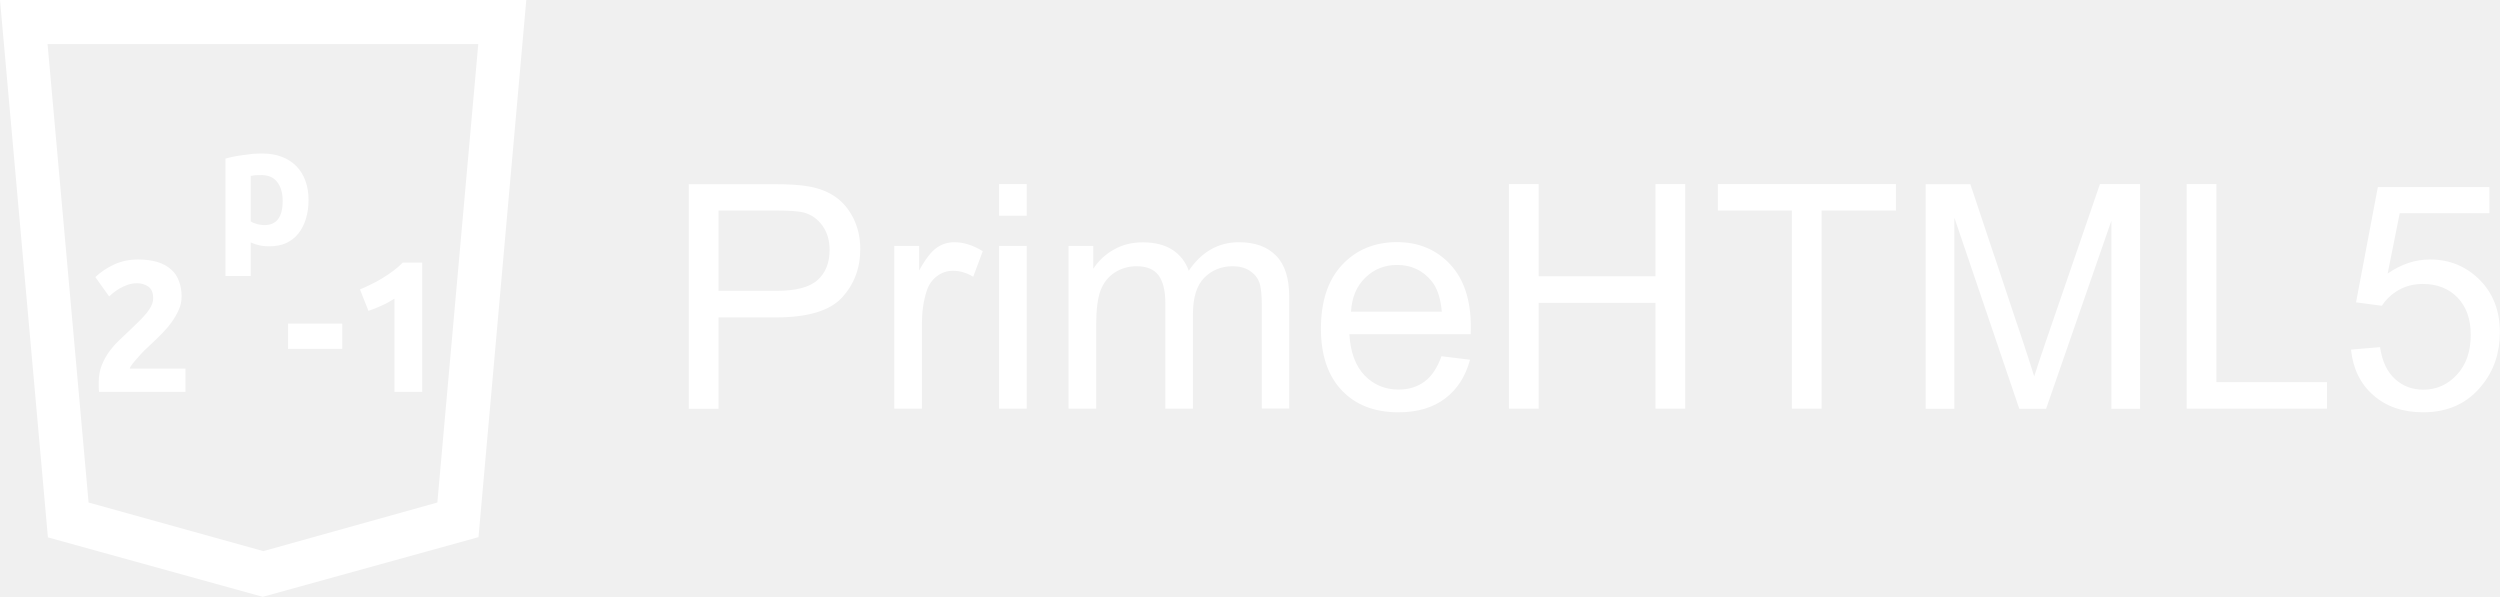
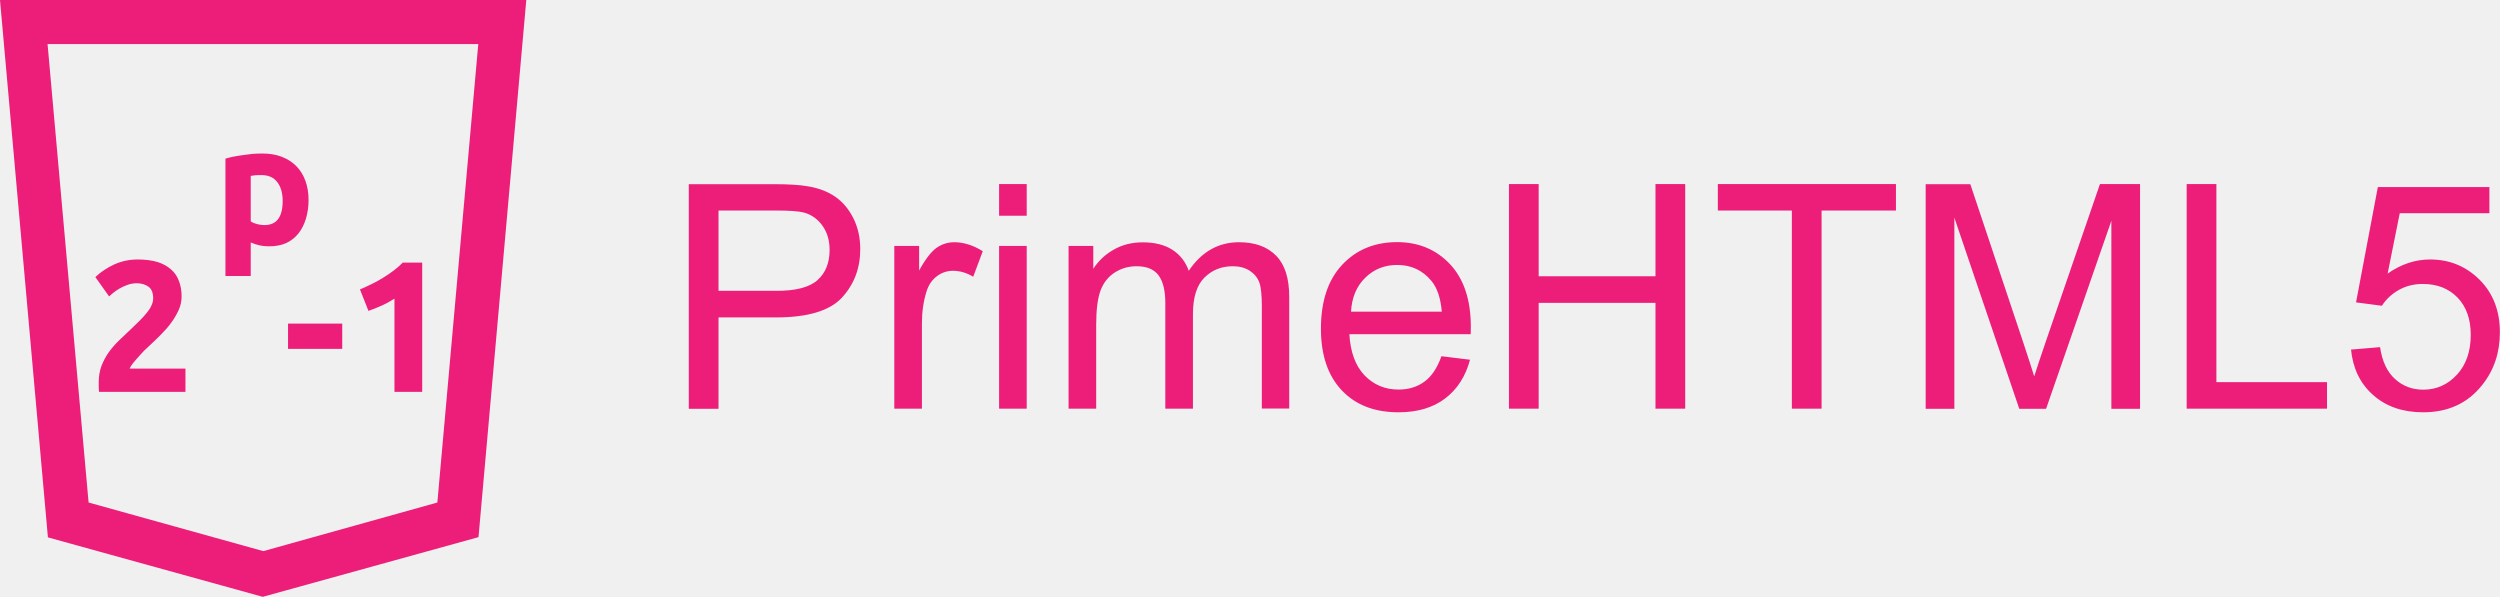
<svg xmlns="http://www.w3.org/2000/svg" version="1.1" id="Layer_1" x="0px" y="0px" viewBox="0 0 2144.7 512" style="enable-background:new 0 0 2144.7 512;" xml:space="preserve">
  <style type="text/css">
- 	.st0{fill:#FFFFFF;}
+ 	.st0{fill:#ED1E79;}
</style>
  <g transform="matrix( 1, 0, 0, 1, 0,0) ">
    <g>
      <g id="Layer1_0_FILL">
        <path class="st0" d="M41.1,461l184.3,51l185.1-51.2L451.5,0H0L41.1,461 M225.9,472.8L76,431.1L40.8,37.8h369.5l-35.1,393.3     L225.9,472.8z" />
      </g>
    </g>
  </g>
  <g transform="matrix( 1, 0, 0, 1, 0,0) ">
    <g>
      <g id="Layer0_0_FILL">
        <path class="st0" d="M1445.7,157.9h-25.5V237h-100.2v-79.1h-25.5v192.7h25.5v-90.8h100.2v90.8h25.5V157.9 M1626.5,180.6v-22.7     h-152.8v22.7h63.5v170h25.5v-170H1626.5 M1901.4,157.9h-25.5v192.7h120.4v-22.8h-94.9V157.9 M1835.9,157.9h-34.4L1755.4,292     c-4.6,13.6-8.1,23.8-10.3,30.9c-1.9-6.3-5-15.8-9.2-28.5l-45.6-136.4H1652v192.7h24.6v-164l55.7,164h23l56-161.3v161.3h24.6     V157.9 M2135.7,160.5h-95.8l-18.7,98.9l22.2,2.9c3.5-5.5,8.3-10,14.4-13.5c6.2-3.5,13-5.2,20.7-5.2c12.3,0,22.2,3.9,29.8,11.7     c7.5,7.8,11.3,18.5,11.3,31.9c0,14.2-3.9,25.6-11.8,34.2c-7.9,8.6-17.6,12.9-28.9,12.9c-9.4,0-17.5-3-24.2-9.1     c-6.8-6.1-11.1-15.2-12.9-27.4l-24.9,2.1c1.6,16.2,7.9,29.3,19.1,39.1c11.1,9.8,25.3,14.7,42.8,14.7c21.4,0,38.3-7.8,50.6-23.4     c10.2-12.7,15.2-27.8,15.2-45.3c0-18.3-5.8-33.3-17.3-44.9c-11.6-11.6-25.8-17.5-42.6-17.5c-12.7,0-24.8,4-36.4,12.1l10.4-51.8     h76.9V160.5 M1151.3,227.3c-12.1,13-18.1,31.2-18.1,54.7c0,22.7,6,40.4,18,53c11.9,12.5,28.1,18.7,48.5,18.7     c16.2,0,29.5-3.9,40-11.8c10.4-7.9,17.6-19,21.4-33.3l-24.5-3c-3.6,10-8.4,17.3-14.6,21.8c-6.1,4.5-13.5,6.8-22.2,6.8     c-11.6,0-21.4-4.1-29.2-12.2c-7.8-8.2-12.1-19.9-13-35.3h104.1c0.1-2.8,0.1-4.9,0.1-6.3c0-23-5.9-40.9-17.7-53.6     c-11.9-12.7-27.1-19.1-45.8-19.1C1179.1,207.8,1163.4,214.3,1151.3,227.3 M1171.3,238.2c7.4-7.3,16.5-10.9,27.4-10.9     c12,0,21.8,4.6,29.3,13.7c4.9,5.9,7.9,14.7,8.9,26.4H1159C1159.7,255.2,1163.8,245.4,1171.3,238.2 M1071.9,232.1     c4,2.6,6.8,5.9,8.4,10.1c1.5,4.1,2.2,10.9,2.2,20.4v87.9h23.5v-95.8c0-15.9-3.7-27.7-11.2-35.3c-7.5-7.7-18.1-11.6-31.9-11.6     c-17.7,0-32.1,8.2-43.1,24.5c-2.7-7.7-7.4-13.7-14-18c-6.7-4.3-15.2-6.4-25.5-6.4c-9.3,0-17.6,2.1-24.9,6.3     c-7.3,4.1-13.1,9.6-17.5,16.4V211h-21.2v139.6h23.7v-72.4c0-12.7,1.3-22.4,3.8-29.2c2.6-6.7,6.7-11.8,12.4-15.4     c5.6-3.5,11.8-5.2,18.4-5.2c8.8,0,15,2.6,18.9,7.8c3.9,5.3,5.8,13.2,5.8,23.7v90.7h23.7v-81.1c0-14.4,3.3-24.8,9.8-31.3     c6.5-6.5,14.6-9.8,24.4-9.8C1063.1,228.4,1067.8,229.6,1071.9,232.1 M880.8,211h-23.7v139.6h23.7V211 M880.8,157.9h-23.7v27.2     h23.7V157.9 M817.6,232.3c5.8,0,11.6,1.7,17.3,5.1l8.2-21.9c-8.2-5.1-16.4-7.7-24.4-7.7c-5.5,0-10.6,1.6-15.1,4.7     c-4.6,3.2-9.7,9.7-15.1,19.6V211h-21.3v139.6h23.7v-73.1c0-10,1.3-19.2,4-27.6c1.7-5.5,4.7-9.8,8.8-12.9     C807.7,233.9,812.4,232.3,817.6,232.3 M692.9,159.8c-6.8-1.2-16.5-1.8-29.3-1.8h-72.7v192.7h25.5v-78.4h49.4     c27.2,0,46.1-5.7,56.5-17c10.5-11.4,15.7-25.3,15.7-41.6c0-9.6-1.9-18.3-5.8-26.3c-4-7.9-9.1-14.1-15.5-18.5     C710.3,164.4,702.3,161.3,692.9,159.8 M616.4,180.6h49.3c11.6,0,19.5,0.6,23.8,1.7c6.7,1.8,12.1,5.7,16.2,11.5     c4,5.7,6,12.6,6,20.6c0,11.1-3.5,19.8-10.4,25.9c-6.9,6.2-18.6,9.2-35.1,9.2h-49.8V180.6 M208.1,133.1c-2.8,0.4-5.4,0.8-7.9,1.3     s-4.8,1.1-6.8,1.7v100.7h21.7v-28.8c2.5,1.1,5,1.9,7.6,2.5c0.7,0.2,1.5,0.3,2.3,0.4c1.9,0.3,4,0.4,6.2,0.4     c5.3,0,10.1-0.9,14.4-2.8c4.2-2,7.6-4.7,10.4-8.2c2.8-3.5,4.9-7.7,6.4-12.5c1.5-4.9,2.3-10.3,2.3-16.2c0-6.1-0.9-11.6-2.7-16.5     c-1.8-5-4.4-9.1-7.8-12.6c-3.4-3.4-7.5-6.1-12.5-8c-4.9-1.9-10.4-2.8-16.6-2.8c-0.1,0-0.2,0-0.3,0c-2.6,0-5.3,0.1-8.1,0.3     C213.7,132.3,210.8,132.7,208.1,133.1 M237.9,156.3c3.1,4,4.6,9.4,4.6,16.1c0,13.8-5.2,20.7-15.6,20.7c-0.7,0-1.3,0-1.9-0.1     c-1.5-0.1-3.1-0.4-4.6-0.8c-2.2-0.6-4-1.3-5.3-2.3v-39c1.1-0.2,2.4-0.4,4.1-0.6c1.7-0.1,3.4-0.1,5.4-0.1c0.2,0,0.3,0,0.4,0     C230.7,150.4,235,152.4,237.9,156.3 M293.6,277.6h-46.5v21.7h46.5V277.6 M118.3,222.6c-7.2,0-13.9,1.4-20.2,4.2     c-6.2,2.9-11.7,6.5-16.3,10.9l11.8,16.6c0.8-0.7,1.9-1.7,3.3-2.9c1.6-1.3,3.4-2.5,5.5-3.8c2.1-1.2,4.4-2.3,6.9-3.2     c2.5-0.9,5.2-1.4,8.1-1.4c3.9,0,7.2,1,9.9,2.9c2.7,1.9,4.1,5.2,4.1,9.9c0,2.2-0.5,4.3-1.5,6.3c-0.9,2.1-2.3,4.2-4,6.3     c-1.7,2.1-3.7,4.3-5.9,6.5c-2.2,2.2-4.6,4.5-7.2,7c-3.3,3.2-6.7,6.4-10.1,9.6c-3.4,3.2-6.4,6.6-9.1,10.3c-2.7,3.7-4.8,7.7-6.5,12     c-1.6,4.3-2.4,9-2.4,14.1c0,0.7,0,2,0,3.9c0,1.7,0.1,3.2,0.3,4.4h74.1v-20h-47.8c0.3-1.1,1.1-2.4,2.4-4.1     c1.3-1.7,2.9-3.5,4.6-5.4c1.7-1.9,3.4-3.9,5.3-5.8c1.9-1.8,3.6-3.5,5.3-5c3.1-2.8,6.2-5.9,9.5-9.2c3.2-3.2,6.1-6.5,8.6-10     c2.5-3.4,4.6-7,6.3-10.8c1.7-3.7,2.5-7.6,2.5-11.7c0-4.9-0.8-9.3-2.3-13.1c-1.4-3.9-3.6-7.2-6.7-9.9c-3.1-2.8-6.9-4.9-11.6-6.4     C130.5,223.4,124.9,222.6,118.3,222.6 M362.2,225.3h-16.7c-2.3,2.4-5,4.7-7.9,6.9c-2.9,2.2-6,4.3-9.3,6.3c-3.2,2-6.5,3.8-9.9,5.4     c-3.3,1.7-6.6,3.1-9.6,4.4l7.3,18.4c3.7-1.3,7.6-2.8,11.5-4.6c4-1.8,7.6-3.8,10.8-5.9v80h23.8V225.3z" />
      </g>
    </g>
  </g>
</svg>
